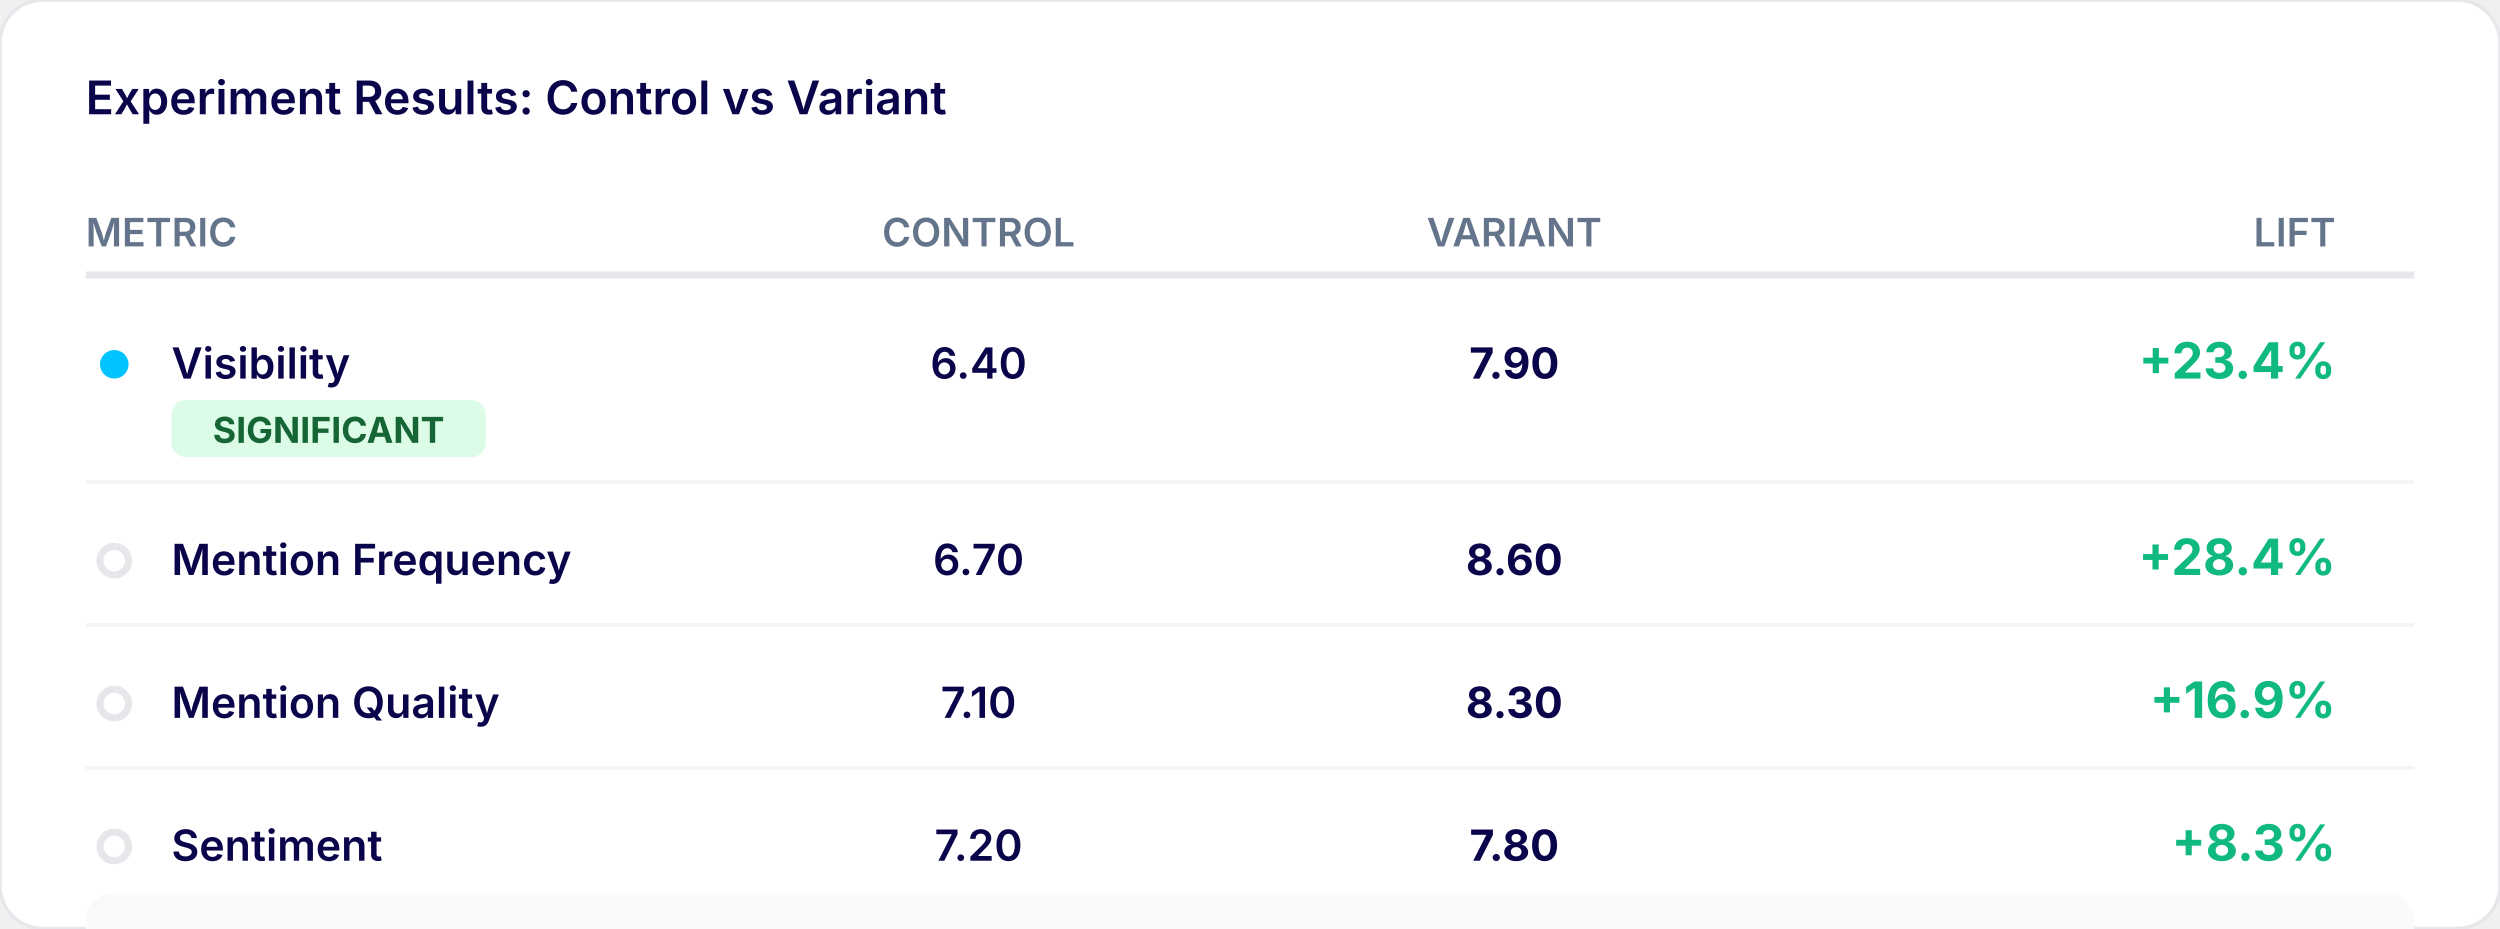
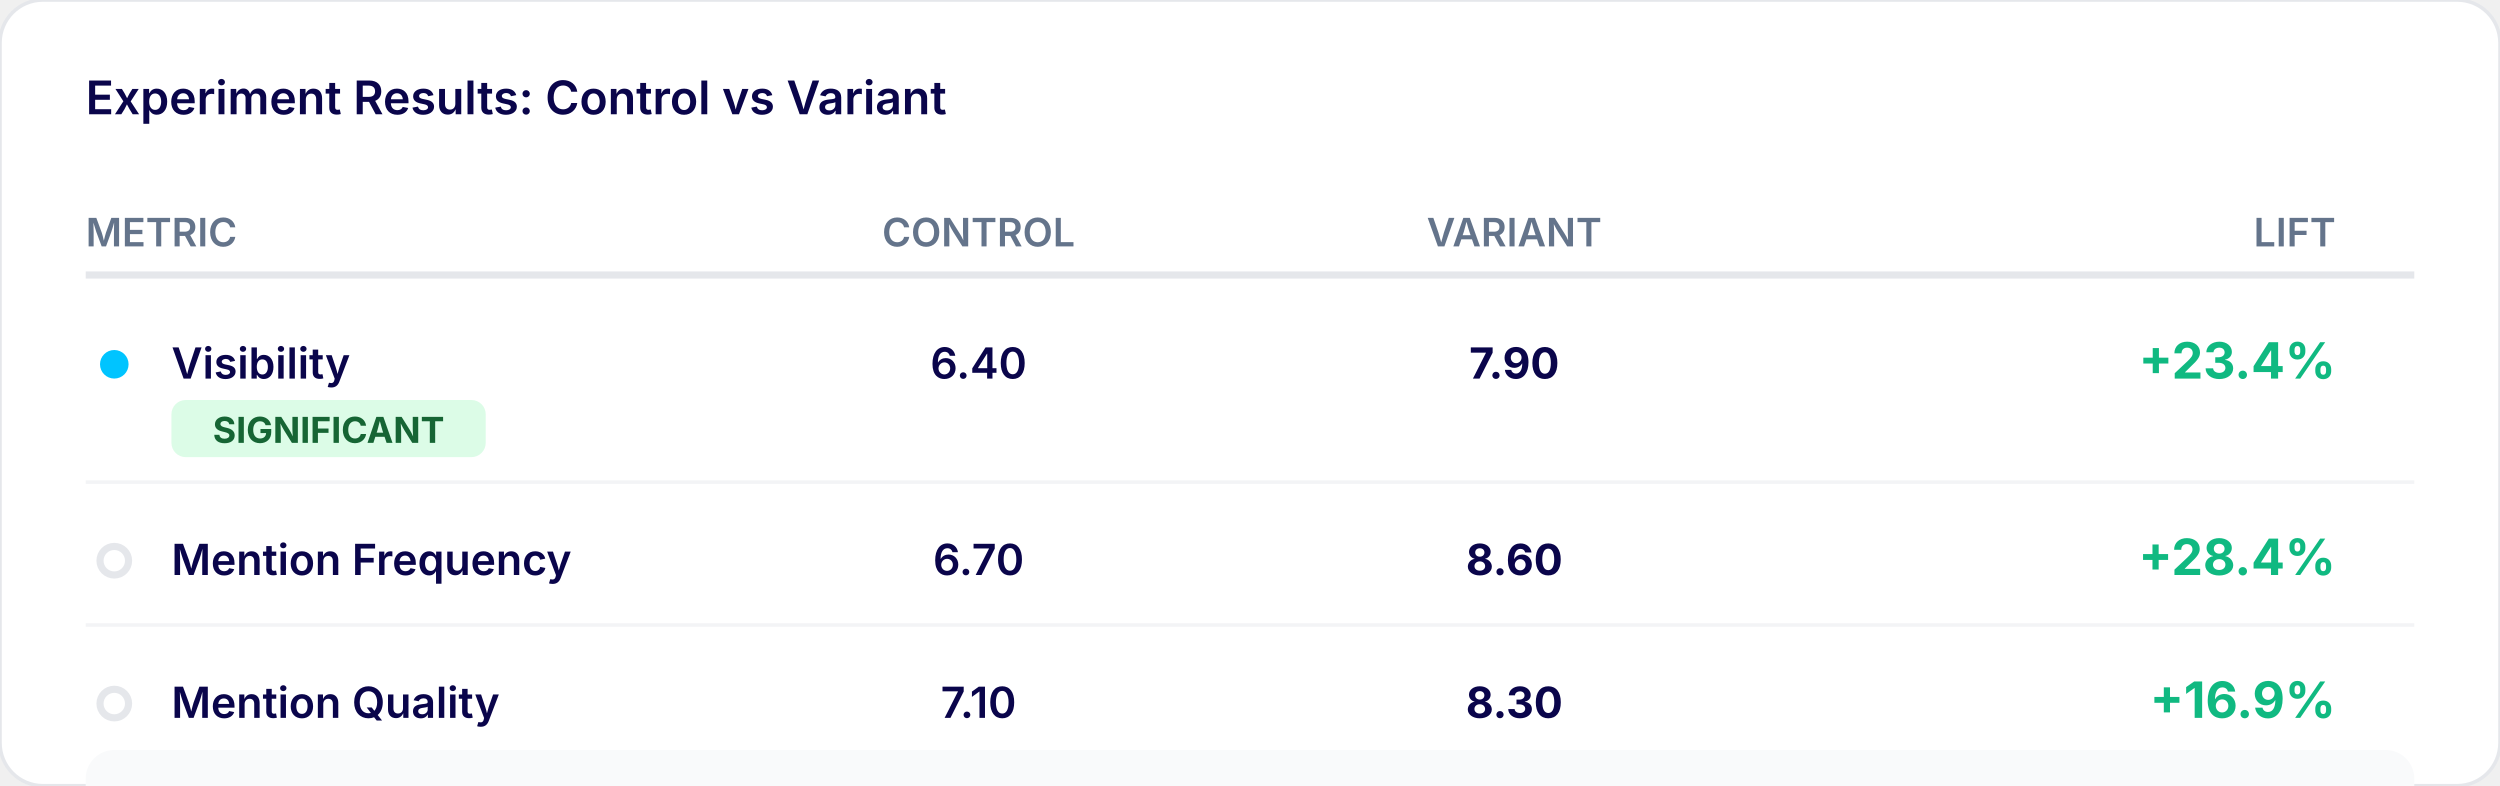
- <svg xmlns="http://www.w3.org/2000/svg" width="700" height="260">
-   <rect width="700" height="260" rx="12" fill="white" stroke="#e5e7eb" stroke-width="1" />
+ <svg xmlns="http://www.w3.org/2000/svg" width="700" height="220">
+   <rect width="700" height="220" rx="12" fill="white" stroke="#e5e7eb" stroke-width="1" />
  <text x="24" y="32" font-family="system-ui, -apple-system, sans-serif" font-size="13" font-weight="600" fill="#0A054B">Experiment Results: Control vs Variant</text>
  <g transform="translate(24, 55)">
    <text x="0" y="14" font-family="system-ui, -apple-system, sans-serif" font-size="11" font-weight="600" fill="#64748b">METRIC</text>
    <text x="250" y="14" text-anchor="middle" font-family="system-ui, -apple-system, sans-serif" font-size="11" font-weight="600" fill="#64748b">CONTROL</text>
    <text x="400" y="14" text-anchor="middle" font-family="system-ui, -apple-system, sans-serif" font-size="11" font-weight="600" fill="#64748b">VARIANT</text>
    <text x="630" y="14" text-anchor="end" font-family="system-ui, -apple-system, sans-serif" font-size="11" font-weight="600" fill="#64748b">LIFT</text>
    <line x1="0" y1="22" x2="652" y2="22" stroke="#e5e7eb" stroke-width="2" />
  </g>
  <g transform="translate(24, 90)">
    <circle cx="8" cy="12" r="4" fill="#00C4FF" />
    <text x="24" y="16" font-family="system-ui, -apple-system, sans-serif" font-size="12" font-weight="600" fill="#0A054B">Visibility</text>
    <rect x="24" y="22" width="88" height="16" rx="4" fill="#dcfce7" />
    <text x="68" y="34" text-anchor="middle" font-family="system-ui, -apple-system, sans-serif" font-size="10" font-weight="700" fill="#166534">SIGNIFICANT</text>
    <text x="250" y="16" text-anchor="middle" font-family="system-ui, -apple-system, sans-serif" font-size="12" font-weight="600" fill="#0A054B">6.40</text>
    <text x="400" y="16" text-anchor="middle" font-family="system-ui, -apple-system, sans-serif" font-size="12" font-weight="700" fill="#0A054B">7.90</text>
    <text x="630" y="16" text-anchor="end" font-family="system-ui, -apple-system, sans-serif" font-size="14" font-weight="700" fill="#10b981">+23.4%</text>
    <line x1="0" y1="45" x2="652" y2="45" stroke="#f3f4f6" stroke-width="1" />
  </g>
  <g transform="translate(24, 145)">
    <circle cx="8" cy="12" r="4" fill="none" stroke="#e5e7eb" stroke-width="2" />
    <text x="24" y="16" font-family="system-ui, -apple-system, sans-serif" font-size="12" font-weight="600" fill="#0A054B">Mention Frequency</text>
    <text x="250" y="16" text-anchor="middle" font-family="system-ui, -apple-system, sans-serif" font-size="12" font-weight="600" fill="#0A054B">6.70</text>
    <text x="400" y="16" text-anchor="middle" font-family="system-ui, -apple-system, sans-serif" font-size="12" font-weight="700" fill="#0A054B">8.60</text>
    <text x="630" y="16" text-anchor="end" font-family="system-ui, -apple-system, sans-serif" font-size="14" font-weight="700" fill="#10b981">+28.4%</text>
    <line x1="0" y1="30" x2="652" y2="30" stroke="#f3f4f6" stroke-width="1" />
  </g>
  <g transform="translate(24, 185)">
    <circle cx="8" cy="12" r="4" fill="none" stroke="#e5e7eb" stroke-width="2" />
    <text x="24" y="16" font-family="system-ui, -apple-system, sans-serif" font-size="12" font-weight="600" fill="#0A054B">Mention Quality</text>
    <text x="250" y="16" text-anchor="middle" font-family="system-ui, -apple-system, sans-serif" font-size="12" font-weight="600" fill="#0A054B">7.10</text>
    <text x="400" y="16" text-anchor="middle" font-family="system-ui, -apple-system, sans-serif" font-size="12" font-weight="700" fill="#0A054B">8.30</text>
    <text x="630" y="16" text-anchor="end" font-family="system-ui, -apple-system, sans-serif" font-size="14" font-weight="700" fill="#10b981">+16.9%</text>
-     <line x1="0" y1="30" x2="652" y2="30" stroke="#f3f4f6" stroke-width="1" />
  </g>
-   <g transform="translate(24, 225)">
-     <circle cx="8" cy="12" r="4" fill="none" stroke="#e5e7eb" stroke-width="2" />
-     <text x="24" y="16" font-family="system-ui, -apple-system, sans-serif" font-size="12" font-weight="600" fill="#0A054B">Sentiment</text>
-     <text x="250" y="16" text-anchor="middle" font-family="system-ui, -apple-system, sans-serif" font-size="12" font-weight="600" fill="#0A054B">7.20</text>
-     <text x="400" y="16" text-anchor="middle" font-family="system-ui, -apple-system, sans-serif" font-size="12" font-weight="700" fill="#0A054B">7.80</text>
-     <text x="630" y="16" text-anchor="end" font-family="system-ui, -apple-system, sans-serif" font-size="14" font-weight="700" fill="#10b981">+8.3%</text>
-   </g>
-   <rect x="24" y="250" width="652" height="40" rx="8" fill="#f9fafb" />
-   <text x="36" y="274" font-family="system-ui, -apple-system, sans-serif" font-size="11" fill="#0A054B" font-weight="600">Result:</text>
-   <text x="80" y="274" font-family="system-ui, -apple-system, sans-serif" font-size="11" fill="#64748b">Variant outperformed control across all metrics. Visibility showed statistically significant improvement (+23.4%).</text>
+   <rect x="24" y="210" width="652" height="40" rx="8" fill="#f9fafb" />
+   <text x="36" y="234" font-family="system-ui, -apple-system, sans-serif" font-size="11" fill="#0A054B" font-weight="600">Result:</text>
+   <text x="80" y="234" font-family="system-ui, -apple-system, sans-serif" font-size="11" fill="#64748b">Variant outperformed control. Visibility showed statistically significant improvement (+23.4%).</text>
</svg>
